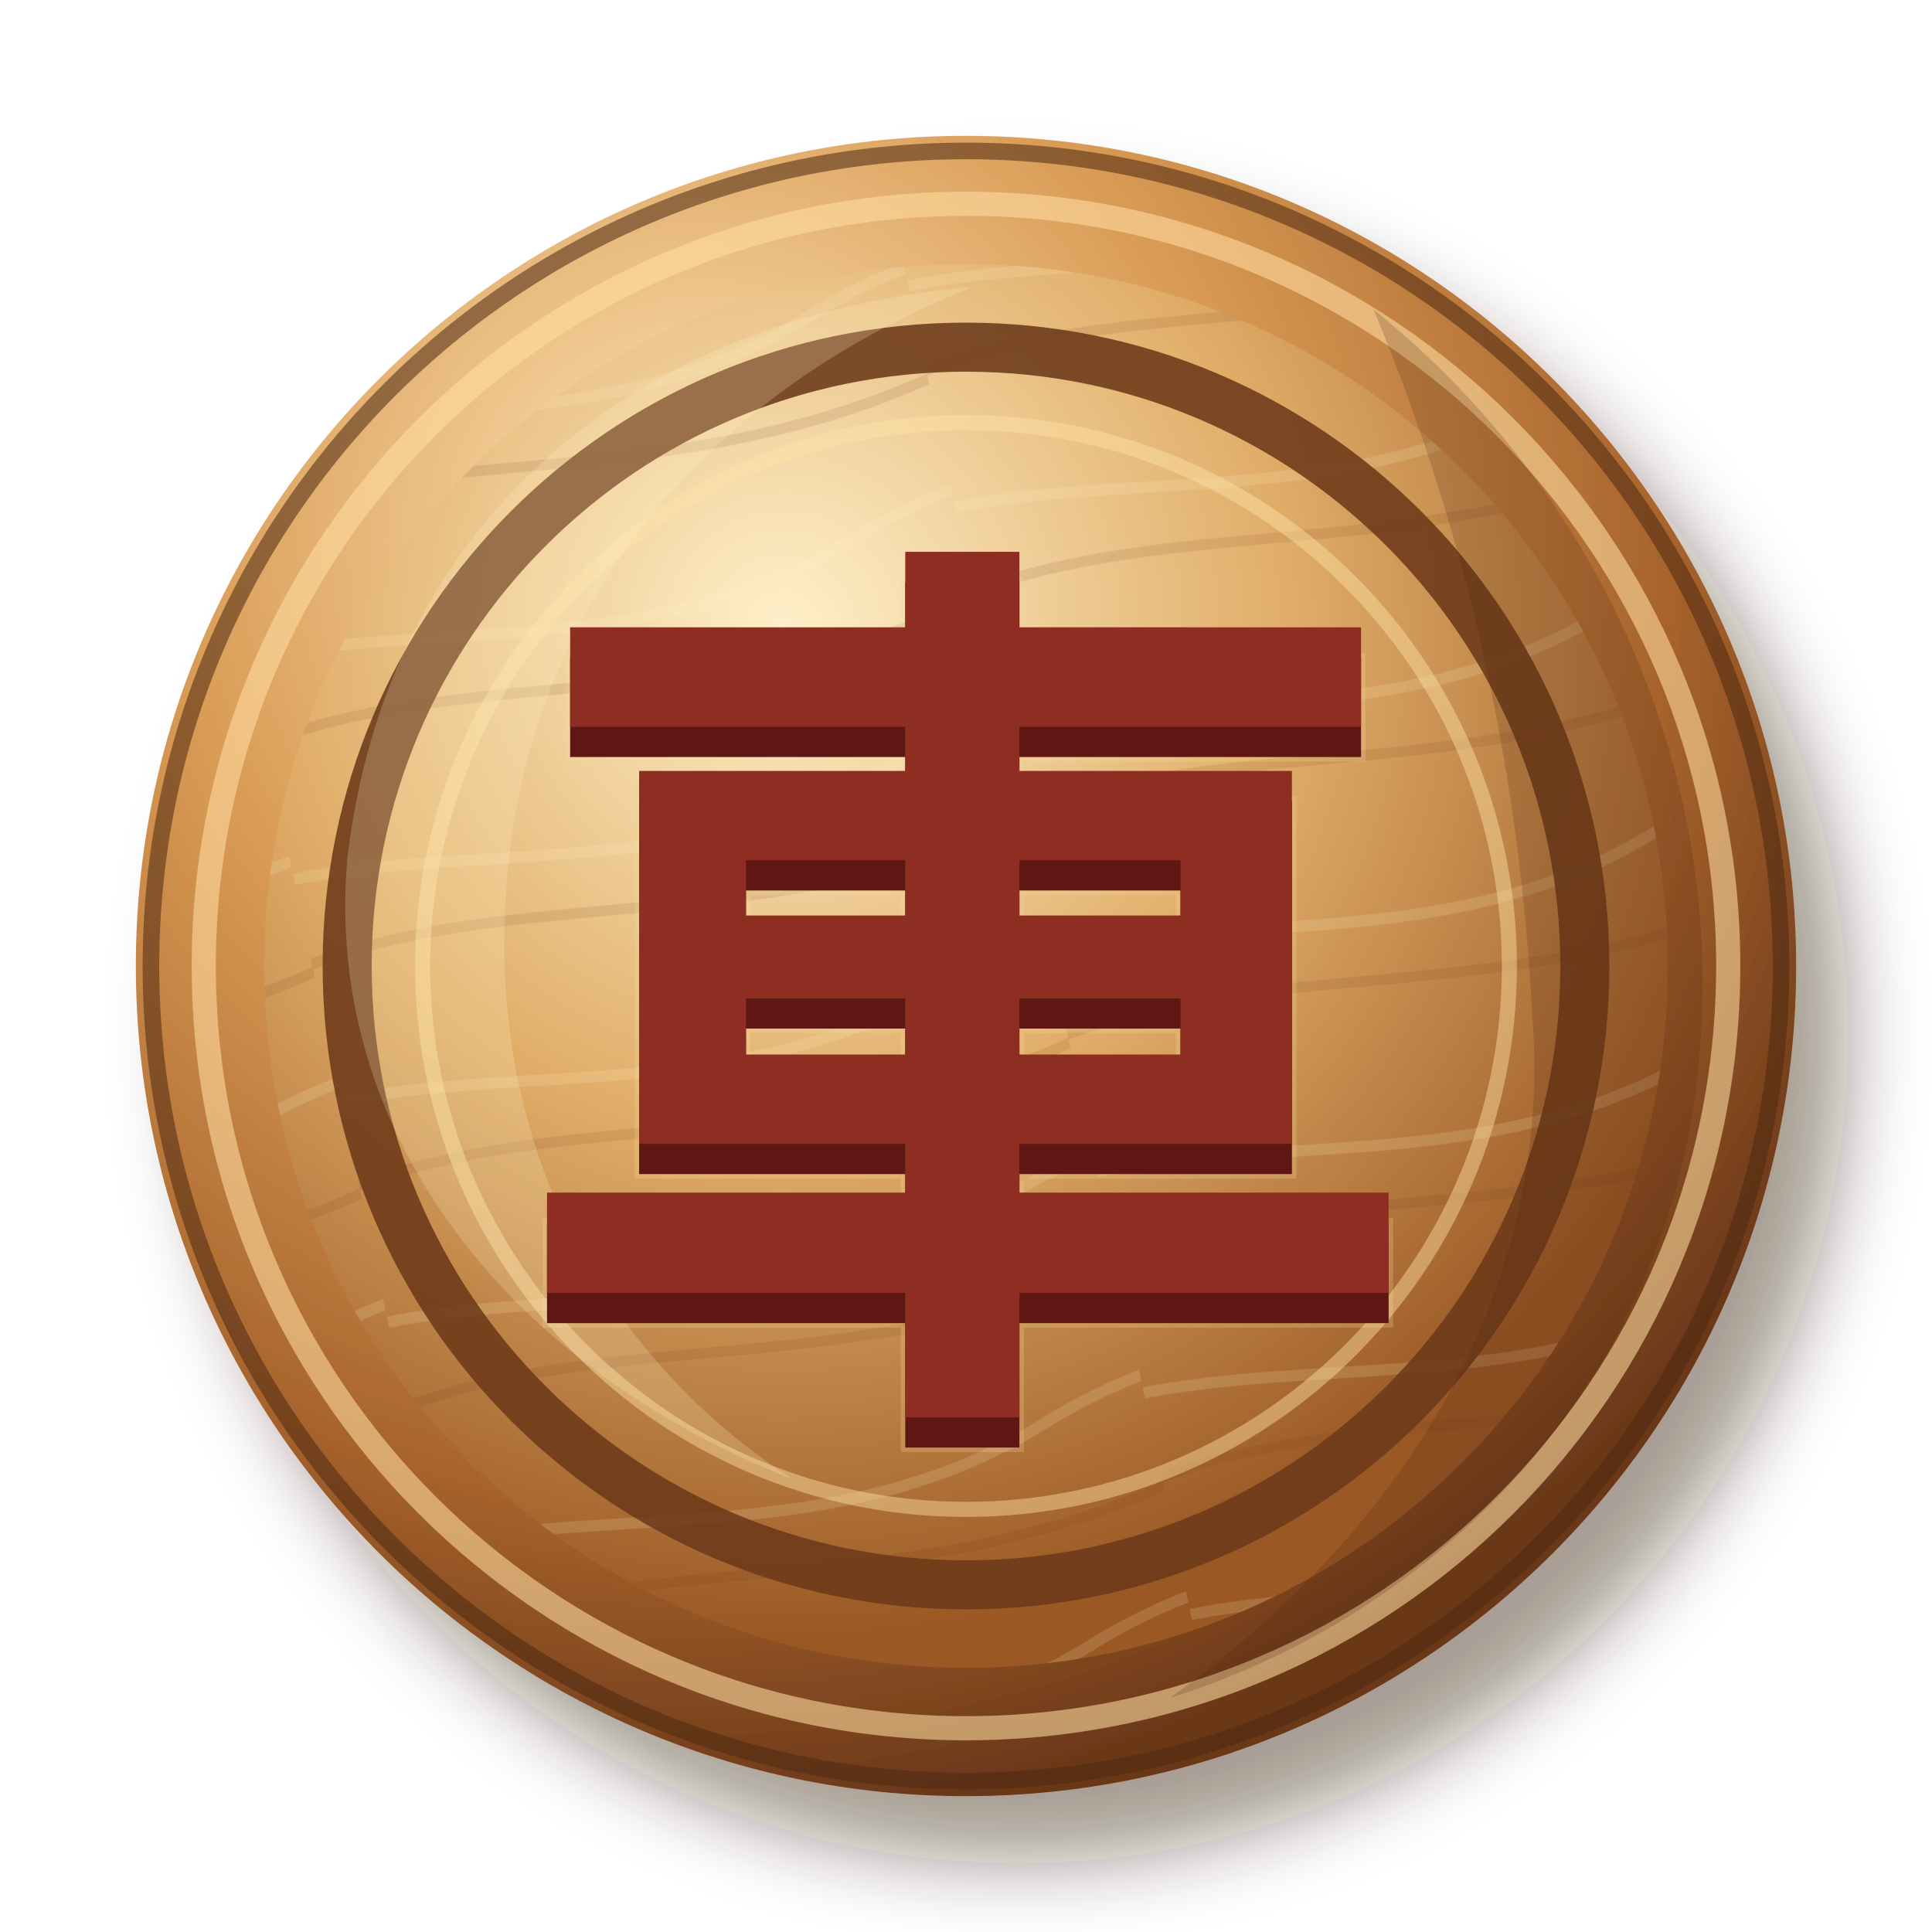
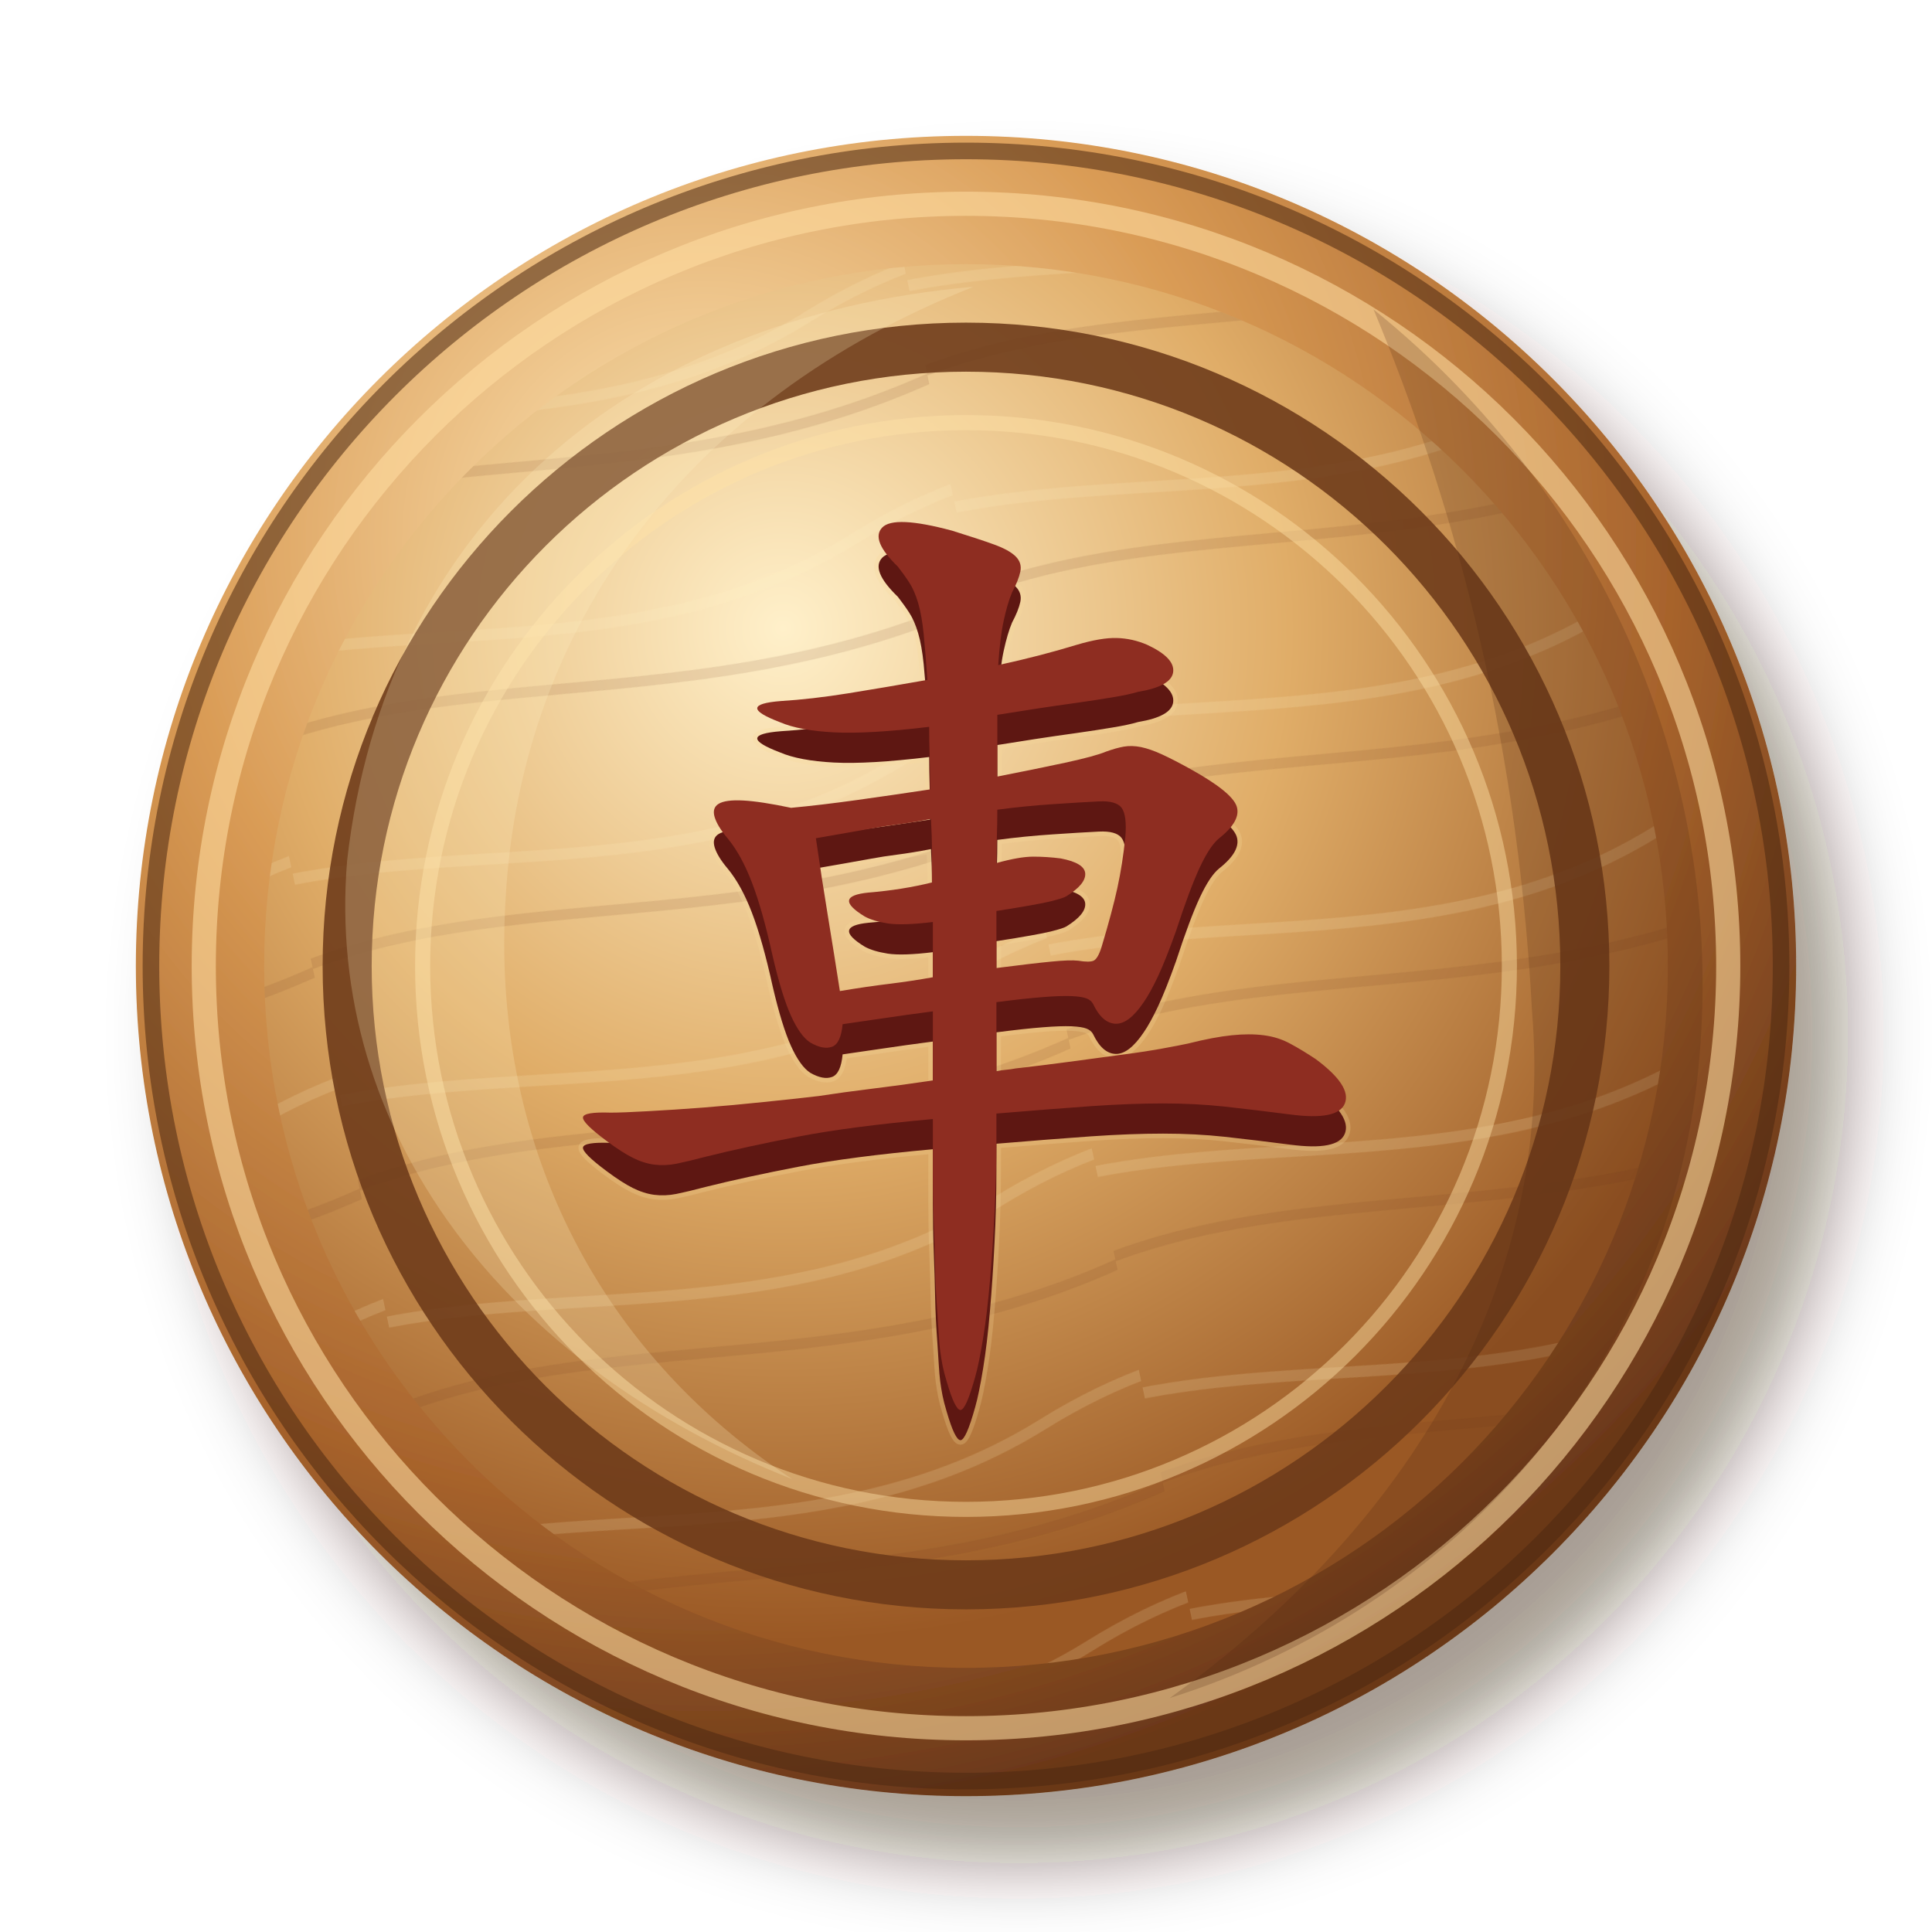
<svg xmlns="http://www.w3.org/2000/svg" shape-rendering="geometricPrecision" text-rendering="geometricPrecision" viewBox="-18 -18 256 256" role="img" aria-labelledby="title desc">
  <defs>
    <filter id="red-ju-shadow" x="-20%" y="-20%" width="145%" height="145%" color-interpolation-filters="sRGB">
      <feDropShadow dx="7" dy="9" stdDeviation="5" flood-color="#2a1608" flood-opacity="0.42" />
    </filter>
    <radialGradient id="red-ju-body" cx="34%" cy="24%" r="78%">
      <stop offset="0" stop-color="#ffe8b9" />
      <stop offset="0.42" stop-color="#d99b55" />
      <stop offset="0.76" stop-color="#a7632c" />
      <stop offset="1" stop-color="#6b3819" />
    </radialGradient>
    <radialGradient id="red-ju-face" cx="37%" cy="26%" r="72%">
      <stop offset="0" stop-color="#fff0ca" />
      <stop offset="0.5" stop-color="#e0ad68" />
      <stop offset="1" stop-color="#9a5824" />
    </radialGradient>
    <linearGradient id="red-ju-rim-light" x1="0" y1="0" x2="0" y2="1">
      <stop offset="0" stop-color="#ffe6ae" stop-opacity="0.92" />
      <stop offset="0.55" stop-color="#c9853e" stop-opacity="0.35" />
      <stop offset="1" stop-color="#5d2f14" stop-opacity="0.78" />
    </linearGradient>
    <pattern id="red-ju-grain" width="96" height="30" patternUnits="userSpaceOnUse" patternTransform="rotate(-12)">
      <path d="M -20 13 C 12 4, 46 25, 82 12 C 104 4, 124 7, 142 18" fill="none" stroke="#fff2c7" stroke-width="1.5" stroke-opacity="0.18" />
      <path d="M -12 25 C 24 13, 59 35, 105 21" fill="none" stroke="#6c3718" stroke-width="1.4" stroke-opacity="0.13" />
    </pattern>
  </defs>
  <circle cx="110" cy="110" r="110" fill="url(#red-ju-body)" filter="url(#red-ju-shadow)" />
  <circle cx="110" cy="110" r="108" fill="none" stroke="#4d2811" stroke-width="2.2" stroke-opacity="0.55" />
  <circle cx="110" cy="110" r="101" fill="none" stroke="#ffdda0" stroke-width="3.2" stroke-opacity="0.58" />
  <circle cx="110" cy="110" r="93" fill="url(#red-ju-face)" />
  <circle cx="110" cy="110" r="93" fill="url(#red-ju-grain)" opacity="0.9" />
  <circle cx="110" cy="110" r="82" fill="none" stroke="#6d3a19" stroke-width="6.5" stroke-opacity="0.88" />
  <circle cx="110" cy="110" r="72" fill="none" stroke="#ffe2a8" stroke-width="2" stroke-opacity="0.45" />
  <path d="M 28 96 C 33 52, 65 24, 111 20 C 73 35, 51 65, 49 101 C 47 133, 61 161, 87 178 C 49 163, 25 132, 28 96 Z" fill="#fff1c5" opacity="0.22" />
  <path d="M 164 23 C 195 48, 211 86, 207 124 C 203 163, 175 195, 137 207 C 169 184, 188 152, 185 116 C 183 78, 174 47, 164 23 Z" fill="#4a250f" opacity="0.2" />
-   <text x="110" y="120" text-anchor="middle" dominant-baseline="middle" font-family="STKaiti, KaiTi, DFKai-SB, BiauKai, Songti SC, serif" font-size="122" font-weight="900" fill="#5e1712" stroke="#f8d99b" stroke-width="1.2" stroke-opacity="0.24" paint-order="stroke fill">車</text>
-   <text x="110" y="116" text-anchor="middle" dominant-baseline="middle" font-family="STKaiti, KaiTi, DFKai-SB, BiauKai, Songti SC, serif" font-size="122" font-weight="900" fill="#8e2d21">車</text>
+   <path d="M116.1 64.5Q115.49 65.96 115 68.22Q114.51 70.47 114.27 74.13Q119.88 72.91 124.64 71.45Q127.93 70.47 130.01 70.54Q132.08 70.6 134.03 71.45Q137.69 73.16 137.45 75.05Q137.21 76.94 132.81 77.67Q131.59 78.04 129.4 78.4Q127.2 78.77 124.58 79.14Q121.96 79.5 119.15 79.93Q116.34 80.36 114.15 80.72L114.15 88.9Q119.15 87.92 123.11 87.07Q127.08 86.21 128.54 85.6Q129.89 85.11 130.92 84.93Q131.96 84.75 133.18 84.99Q134.4 85.24 135.99 85.97Q137.57 86.7 139.77 87.92Q145.26 90.97 145.87 92.86Q146.48 94.75 143.55 97.07Q142.33 98.05 140.99 100.91Q139.65 103.78 137.82 109.39Q136.47 113.17 135.44 115.37Q134.4 117.57 133.55 118.79Q131.59 121.71 129.82 121.65Q128.06 121.59 126.84 119.03Q126.59 118.54 125.98 118.3Q125.37 118.05 123.97 117.99Q122.57 117.93 120.19 118.12Q117.81 118.3 114.03 118.79L114.03 127.94Q114.64 127.81 115.31 127.75Q115.98 127.69 116.59 127.57Q119.88 127.2 123.48 126.72Q127.08 126.23 130.31 125.8Q133.55 125.38 135.93 124.95Q138.3 124.52 139.4 124.28Q142.82 123.42 145.2 123.18Q147.58 122.94 149.47 123.18Q151.36 123.42 152.94 124.28Q154.53 125.13 156.36 126.35Q161.12 129.89 160.2 132.21Q159.29 134.52 152.94 133.67Q148.19 133.06 144.28 132.63Q140.38 132.21 136.11 132.21Q131.84 132.21 126.59 132.57Q121.35 132.94 114.03 133.55L114.03 137.09Q114.03 141.84 113.78 146.66Q113.54 151.48 113.17 155.75Q112.81 160.02 112.26 163.38Q111.71 166.73 111.22 168.44Q110 172.83 109.27 172.83Q108.54 172.83 107.44 169.05Q107.07 167.83 106.89 166.92Q106.71 166 106.58 165.02Q106.46 164.05 106.4 162.95Q106.34 161.85 106.22 160.14Q105.97 156.85 105.91 153.92Q105.85 151 105.73 147.88Q105.61 144.77 105.61 141.48L105.61 134.28Q94.75 135.26 87.8 136.6Q80.84 137.94 75.47 139.28Q73.16 139.89 71.63 140.2Q70.11 140.5 68.7 140.32Q67.3 140.14 65.84 139.41Q64.37 138.67 62.42 137.21Q59.13 134.77 59.25 134.04Q59.37 133.31 62.91 133.43Q64.49 133.43 67.85 133.24Q71.2 133.06 75.17 132.76Q79.13 132.45 83.22 132.02Q87.31 131.6 90.48 131.23Q93.65 130.74 97.62 130.25Q101.58 129.77 105.61 129.16L105.61 120.01Q101.95 120.49 99.08 120.92Q96.21 121.35 93.65 121.71Q93.41 124.28 92.25 124.7Q91.09 125.13 89.38 124.16Q88.04 123.3 86.82 120.62Q85.6 117.93 84.38 112.69Q83.04 106.59 81.63 102.93Q80.23 99.27 78.4 97.07Q77.06 95.48 76.69 94.26Q76.33 93.04 77.24 92.5Q78.16 91.95 80.48 92.07Q82.79 92.19 86.82 93.04Q90.72 92.68 95.54 92.01Q100.36 91.34 105.24 90.6Q105.24 88.16 105.18 86.09Q105.12 84.02 105.12 82.31Q97.07 83.28 92.49 83.04Q87.92 82.8 85.36 81.7Q79.26 79.38 85.48 78.89Q89.5 78.65 94.44 77.86Q99.39 77.06 104.88 76.09Q104.63 72.43 104.39 69.99Q104.14 67.55 103.66 65.9Q103.17 64.25 102.5 63.22Q101.83 62.18 100.97 61.08Q97.31 57.54 98.9 55.9Q100.48 54.25 108.17 56.32Q111.71 57.42 113.72 58.15Q115.73 58.88 116.59 59.74Q117.44 60.59 117.2 61.75Q116.95 62.91 116.1 64.5ZM123.3 104.76Q122.93 105 121.22 105.43Q119.52 105.85 114.03 106.71L114.03 114.27Q118.78 113.66 121.28 113.42Q123.79 113.17 124.88 113.3Q126.35 113.54 126.9 113.3Q127.45 113.05 127.93 111.59Q129.4 106.71 130.07 103.6Q130.74 100.49 131.11 96.95Q131.35 94.02 130.62 93.04Q129.89 92.07 127.57 92.19Q125.13 92.31 121.47 92.56Q117.81 92.8 114.15 93.29Q114.15 95.12 114.09 96.83Q114.03 98.53 114.03 100.36Q117.08 99.51 118.91 99.51Q120.74 99.51 122.57 99.75Q125.74 100.36 125.8 101.77Q125.86 103.17 123.3 104.76ZM105.36 94.51Q102.8 95 100.91 95.24Q99.02 95.48 97.37 95.79Q95.73 96.09 93.96 96.4Q92.19 96.7 90.11 97.07Q90.85 102.19 91.7 107.38Q92.55 112.56 93.29 117.32Q96.95 116.71 99.94 116.35Q102.92 115.98 105.61 115.49L105.61 108.17Q101.58 108.66 99.63 108.36Q97.68 108.05 96.58 107.44Q92.19 104.76 97.07 104.27Q101.58 103.9 105.49 102.93L105.49 98.9Q105.49 96.83 105.36 94.51Z" fill="#5e1712" stroke="#f8d99b" stroke-width="1.2" stroke-opacity="0.24" paint-order="stroke fill" />
+   <path d="M116.1 60.5Q115.49 61.96 115 64.22Q114.51 66.47 114.27 70.13Q119.88 68.91 124.64 67.45Q127.93 66.47 130.01 66.54Q132.08 66.6 134.03 67.45Q137.69 69.16 137.45 71.05Q137.21 72.94 132.81 73.67Q131.59 74.04 129.4 74.4Q127.2 74.77 124.58 75.14Q121.96 75.5 119.15 75.93Q116.34 76.36 114.15 76.72L114.15 84.9Q119.15 83.92 123.11 83.07Q127.08 82.21 128.54 81.6Q129.89 81.11 130.92 80.93Q131.96 80.75 133.18 80.99Q134.4 81.24 135.99 81.97Q137.57 82.7 139.77 83.92Q145.26 86.97 145.87 88.86Q146.48 90.75 143.55 93.07Q142.33 94.05 140.99 96.91Q139.65 99.78 137.82 105.39Q136.47 109.17 135.44 111.37Q134.4 113.57 133.55 114.79Q131.59 117.71 129.82 117.65Q128.06 117.59 126.84 115.03Q126.59 114.54 125.98 114.3Q125.37 114.05 123.97 113.99Q122.57 113.93 120.19 114.12Q117.81 114.3 114.03 114.79L114.03 123.94Q114.64 123.81 115.31 123.75Q115.98 123.69 116.59 123.57Q119.88 123.2 123.48 122.72Q127.08 122.23 130.31 121.8Q133.55 121.38 135.93 120.95Q138.3 120.52 139.4 120.28Q142.82 119.42 145.2 119.18Q147.58 118.93 149.47 119.18Q151.36 119.42 152.94 120.28Q154.53 121.13 156.36 122.35Q161.12 125.89 160.2 128.21Q159.29 130.52 152.94 129.67Q148.19 129.06 144.28 128.63Q140.38 128.21 136.11 128.21Q131.84 128.21 126.59 128.57Q121.35 128.94 114.03 129.55L114.03 133.09Q114.03 137.84 113.78 142.66Q113.54 147.48 113.17 151.75Q112.81 156.02 112.26 159.38Q111.71 162.73 111.22 164.44Q110 168.83 109.27 168.83Q108.54 168.83 107.44 165.05Q107.07 163.83 106.89 162.92Q106.71 162 106.58 161.02Q106.46 160.05 106.4 158.95Q106.34 157.85 106.22 156.14Q105.97 152.85 105.91 149.92Q105.85 147 105.73 143.88Q105.61 140.77 105.61 137.48L105.61 130.28Q94.75 131.26 87.8 132.6Q80.84 133.94 75.47 135.28Q73.16 135.89 71.63 136.2Q70.11 136.5 68.7 136.32Q67.3 136.14 65.84 135.41Q64.37 134.67 62.42 133.21Q59.13 130.77 59.25 130.04Q59.37 129.31 62.91 129.43Q64.49 129.43 67.85 129.24Q71.2 129.06 75.17 128.76Q79.13 128.45 83.22 128.02Q87.31 127.6 90.48 127.23Q93.65 126.74 97.62 126.25Q101.58 125.77 105.61 125.16L105.61 116.01Q101.95 116.49 99.08 116.92Q96.21 117.35 93.65 117.71Q93.41 120.28 92.25 120.7Q91.09 121.13 89.38 120.15Q88.04 119.3 86.82 116.62Q85.6 113.93 84.38 108.69Q83.04 102.59 81.63 98.93Q80.23 95.27 78.4 93.07Q77.06 91.48 76.69 90.26Q76.33 89.04 77.24 88.5Q78.16 87.95 80.48 88.07Q82.79 88.19 86.82 89.04Q90.72 88.68 95.54 88.01Q100.36 87.34 105.24 86.6Q105.24 84.16 105.18 82.09Q105.12 80.02 105.12 78.31Q97.07 79.28 92.49 79.04Q87.92 78.8 85.36 77.7Q79.26 75.38 85.48 74.89Q89.5 74.65 94.44 73.86Q99.39 73.06 104.88 72.09Q104.63 68.43 104.39 65.99Q104.14 63.55 103.66 61.9Q103.17 60.25 102.5 59.22Q101.83 58.18 100.97 57.08Q97.31 53.54 98.9 51.9Q100.48 50.25 108.17 52.32Q111.71 53.42 113.72 54.15Q115.73 54.88 116.59 55.74Q117.44 56.59 117.2 57.75Q116.95 58.91 116.1 60.5ZM123.3 100.76Q122.93 101 121.22 101.43Q119.52 101.85 114.03 102.71L114.03 110.27Q118.78 109.66 121.28 109.42Q123.79 109.17 124.88 109.3Q126.35 109.54 126.9 109.3Q127.45 109.05 127.93 107.59Q129.4 102.71 130.07 99.6Q130.74 96.49 131.11 92.95Q131.35 90.02 130.62 89.04Q129.89 88.07 127.57 88.19Q125.13 88.31 121.47 88.56Q117.81 88.8 114.15 89.29Q114.15 91.12 114.09 92.83Q114.03 94.53 114.03 96.36Q117.08 95.51 118.91 95.51Q120.74 95.51 122.57 95.75Q125.74 96.36 125.8 97.77Q125.86 99.17 123.3 100.76ZM105.36 90.51Q102.8 91 100.91 91.24Q99.02 91.48 97.37 91.79Q95.73 92.09 93.96 92.4Q92.19 92.7 90.11 93.07Q90.85 98.19 91.7 103.38Q92.55 108.56 93.29 113.32Q96.95 112.71 99.94 112.35Q102.92 111.98 105.61 111.49L105.61 104.17Q101.58 104.66 99.63 104.36Q97.68 104.05 96.58 103.44Q92.19 100.76 97.07 100.27Q101.58 99.9 105.49 98.93L105.49 94.9Q105.49 92.83 105.36 90.51Z" fill="#8e2d21" />
</svg>
